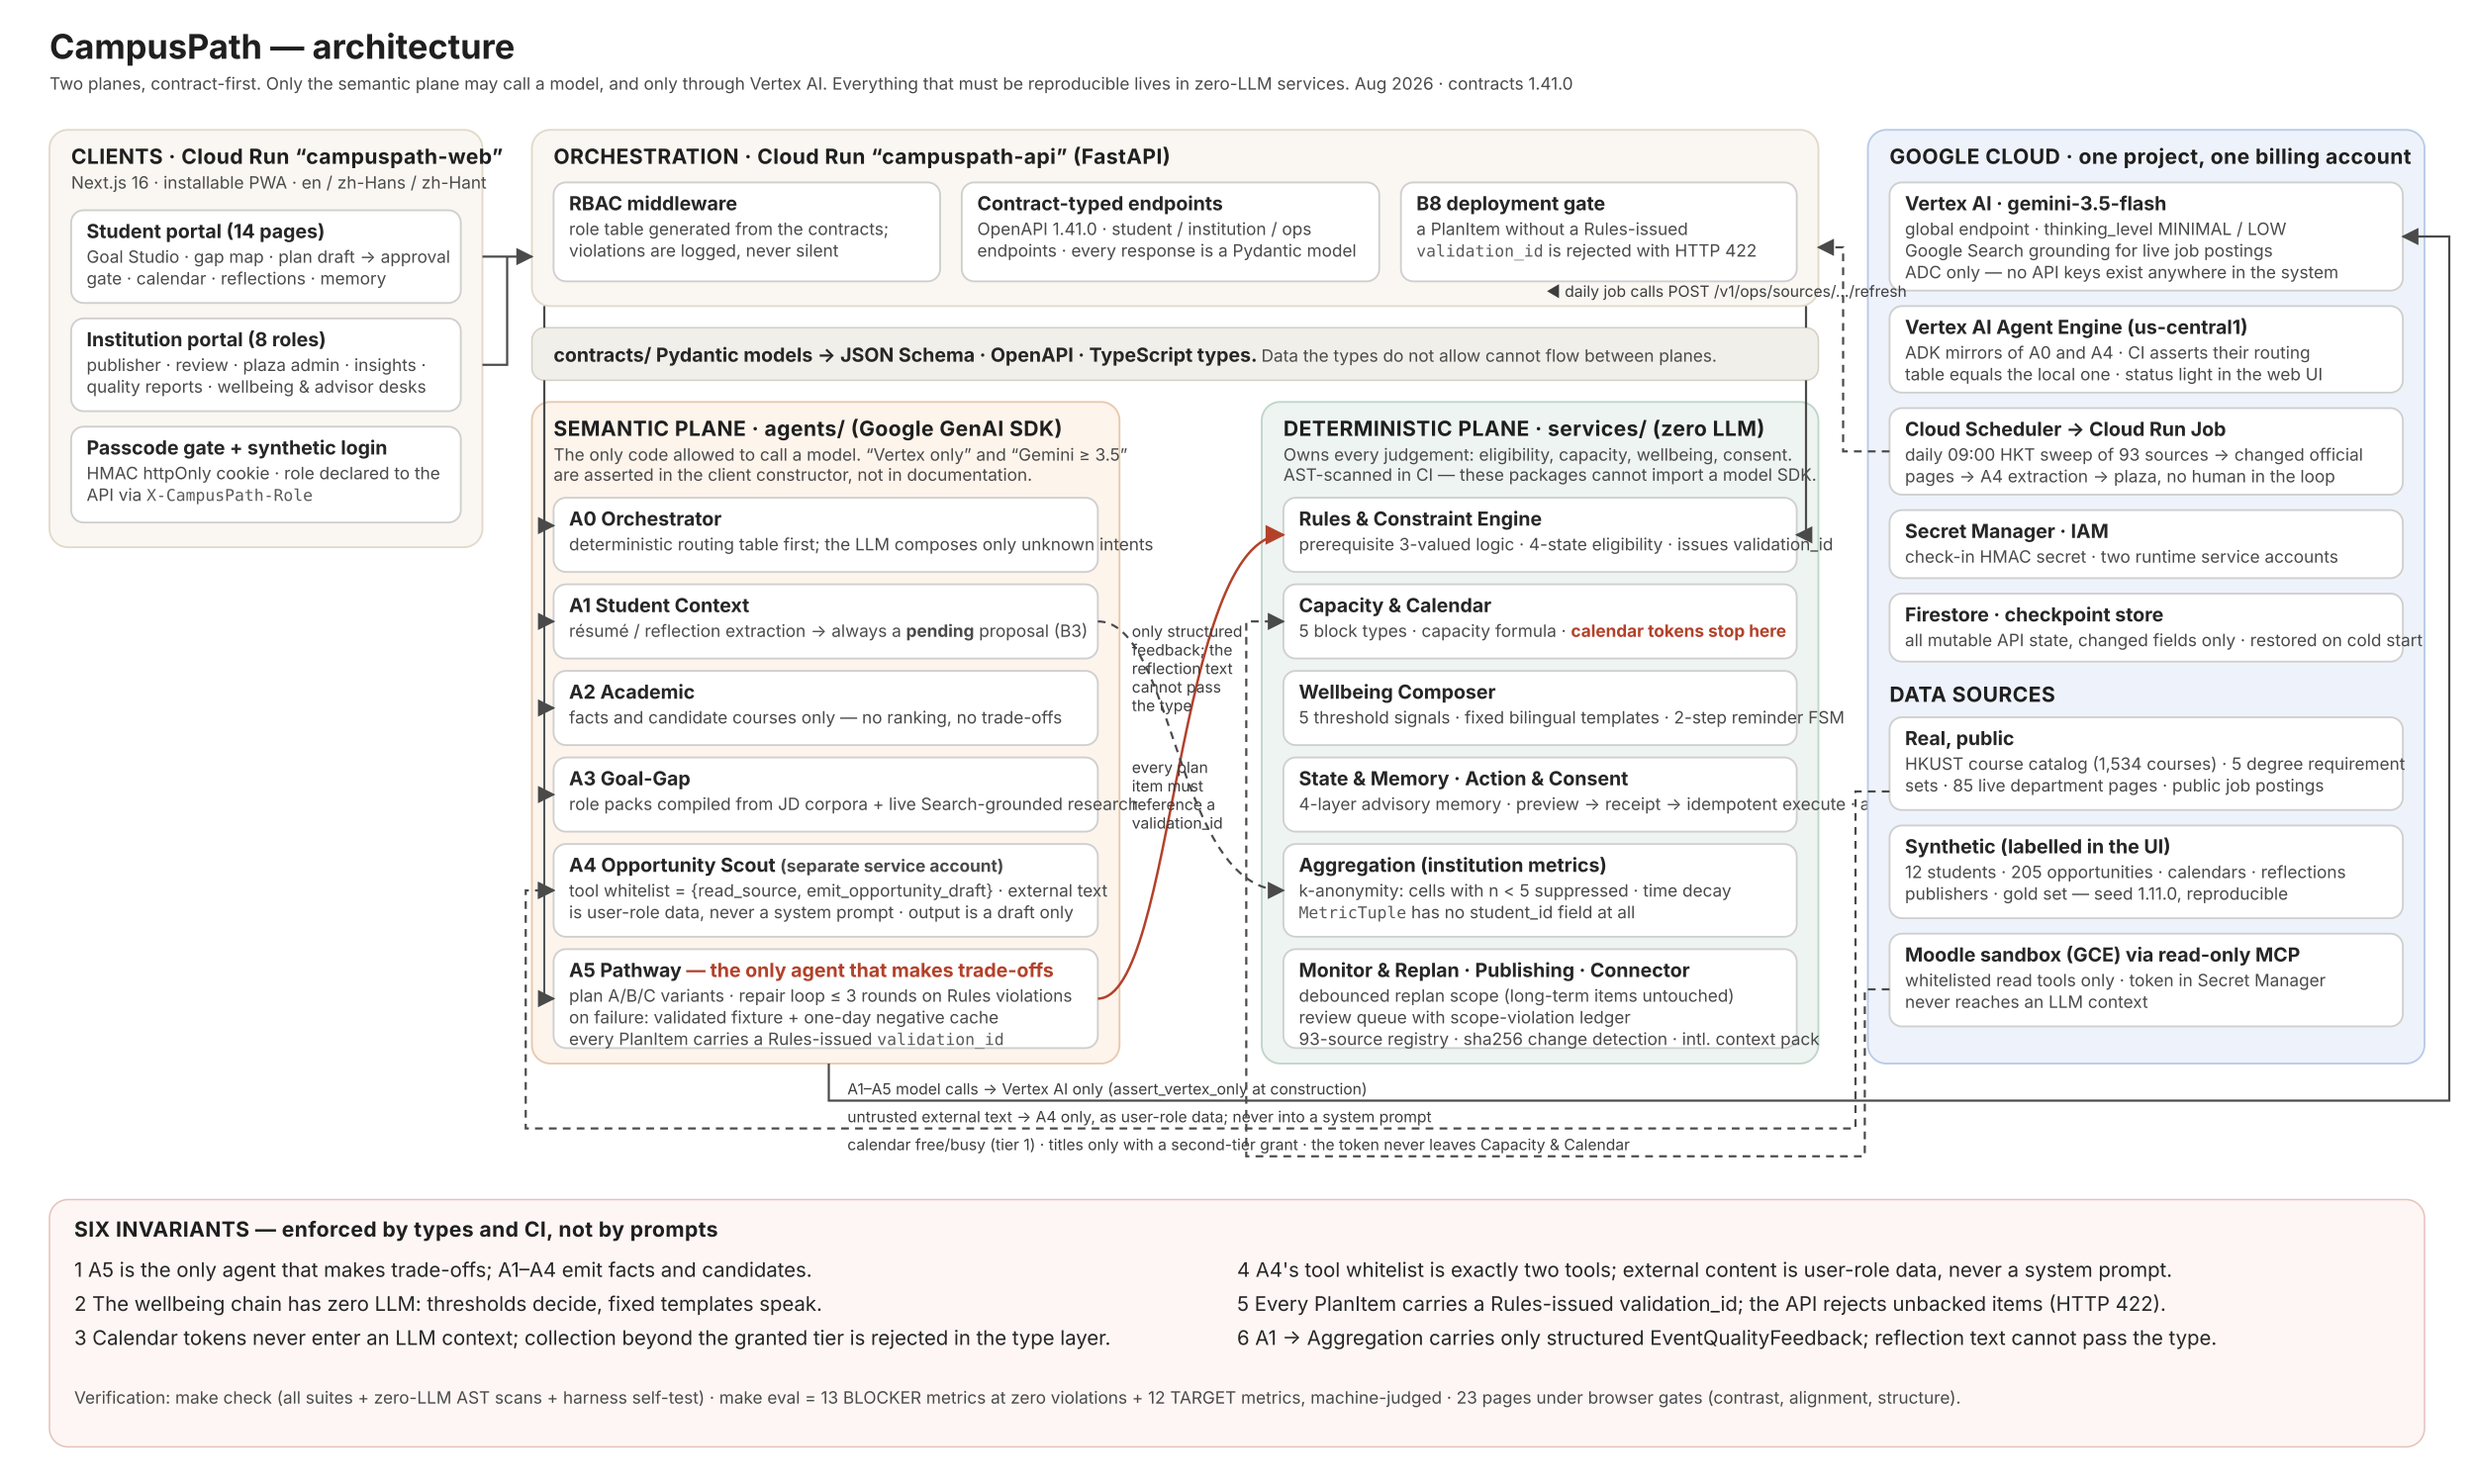
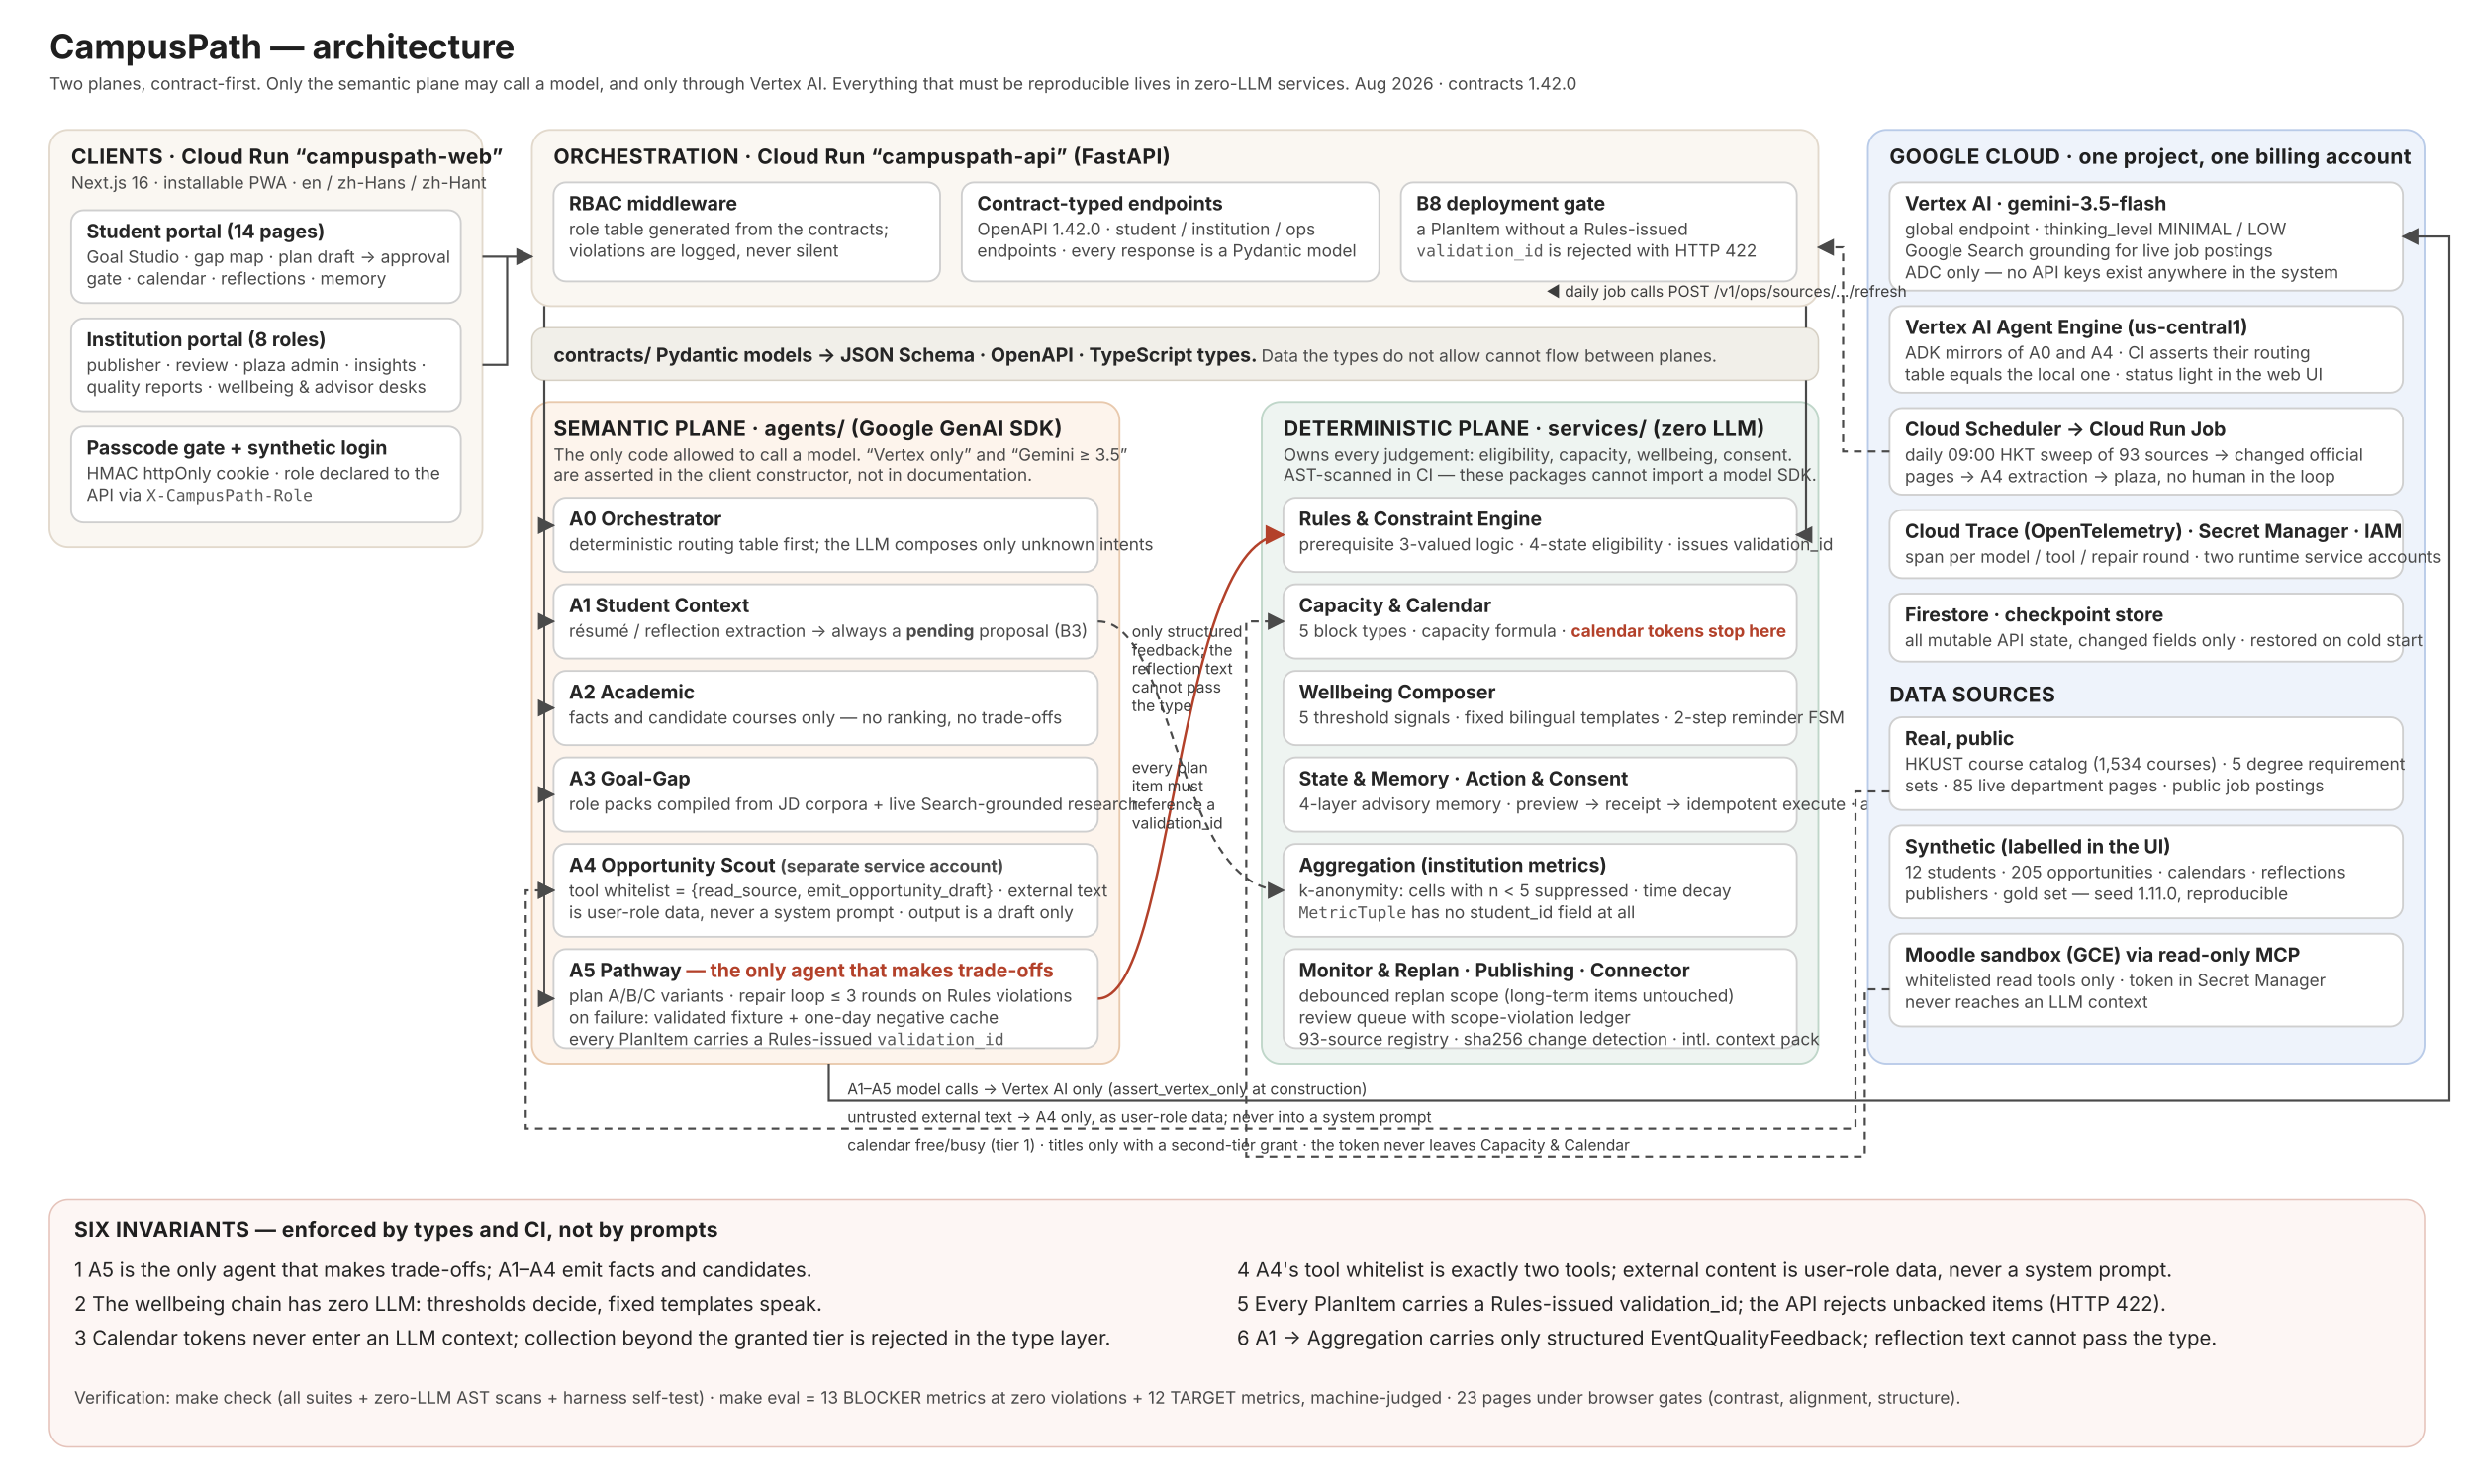
<svg xmlns="http://www.w3.org/2000/svg" width="1600" height="960" viewBox="0 0 1600 960" font-family="Inter, 'Helvetica Neue', Helvetica, Arial, sans-serif">
  <defs>
    <marker id="arrow" viewBox="0 0 10 10" refX="9" refY="5" markerWidth="8" markerHeight="8" orient="auto-start-reverse">
      <path d="M 0 0 L 10 5 L 0 10 z" fill="#4a4a4a" />
    </marker>
    <marker id="arrow-red" viewBox="0 0 10 10" refX="9" refY="5" markerWidth="8" markerHeight="8" orient="auto-start-reverse">
      <path d="M 0 0 L 10 5 L 0 10 z" fill="#b3412a" />
    </marker>
    <style>
      .t  { font-size: 13px; fill: #262626; }
      .ts { font-size: 11px; fill: #4a4a4a; }
      .tm { font-size: 10.5px; fill: #5a5a5a; font-family: 'SF Mono', Menlo, Consolas, monospace; }
      .h1 { font-size: 22px; font-weight: 700; fill: #1f1f1f; }
      .h2 { font-size: 13.5px; font-weight: 700; fill: #1f1f1f; letter-spacing: .02em; }
      .h3 { font-size: 12.5px; font-weight: 700; fill: #262626; }
      .box { fill: #ffffff; stroke: #cfcfcf; stroke-width: 1.2; rx: 8; }
      .zone { fill: #faf7f2; stroke: #e2d9cc; stroke-width: 1.2; rx: 12; }
      .zone-sem { fill: #fdf4ec; stroke: #e8c9ad; }
      .zone-det { fill: #eef4f1; stroke: #bfd6c9; }
      .zone-gcp { fill: #eef3fb; stroke: #b9cbe8; }
      .edge { stroke: #4a4a4a; stroke-width: 1.4; fill: none; marker-end: url(#arrow); }
      .edge-dash { stroke: #4a4a4a; stroke-width: 1.4; fill: none; stroke-dasharray: 5 4; marker-end: url(#arrow); }
      .edge-red { stroke: #b3412a; stroke-width: 1.6; fill: none; marker-end: url(#arrow-red); }
      .lbl { font-size: 10px; fill: #3d3d3d; }
      .red { fill: #b3412a; font-weight: 700; }
    </style>
  </defs>
  <rect width="1600" height="960" fill="#ffffff" />
  <text x="32" y="38" class="h1">CampusPath — architecture</text>
-   <text x="32" y="58" class="ts">Two planes, contract-first. Only the semantic plane may call a model, and only through Vertex AI. Everything that must be reproducible lives in zero-LLM services. Aug 2026 · contracts 1.41.0</text>
+   <text x="32" y="58" class="ts">Two planes, contract-first. Only the semantic plane may call a model, and only through Vertex AI. Everything that must be reproducible lives in zero-LLM services. Aug 2026 · contracts 1.42.0</text>
  <rect x="32" y="84" width="280" height="270" class="zone" />
  <text x="46" y="106" class="h2">CLIENTS · Cloud Run “campuspath-web”</text>
  <text x="46" y="122" class="ts">Next.js 16 · installable PWA · en / zh-Hans / zh-Hant</text>
  <rect x="46" y="136" width="252" height="60" class="box" />
  <text x="56" y="154" class="h3">Student portal (14 pages)</text>
  <text x="56" y="170" class="ts">Goal Studio · gap map · plan draft → approval</text>
  <text x="56" y="184" class="ts">gate · calendar · reflections · memory</text>
  <rect x="46" y="206" width="252" height="60" class="box" />
  <text x="56" y="224" class="h3">Institution portal (8 roles)</text>
  <text x="56" y="240" class="ts">publisher · review · plaza admin · insights ·</text>
  <text x="56" y="254" class="ts">quality reports · wellbeing &amp; advisor desks</text>
  <rect x="46" y="276" width="252" height="62" class="box" />
  <text x="56" y="294" class="h3">Passcode gate + synthetic login</text>
  <text x="56" y="310" class="ts">HMAC httpOnly cookie · role declared to the</text>
  <text x="56" y="324" class="ts">API via <tspan class="tm">X-CampusPath-Role</tspan>
  </text>
  <rect x="344" y="84" width="832" height="114" class="zone" />
  <text x="358" y="106" class="h2">ORCHESTRATION · Cloud Run “campuspath-api” (FastAPI)</text>
  <rect x="358" y="118" width="250" height="64" class="box" />
  <text x="368" y="136" class="h3">RBAC middleware</text>
  <text x="368" y="152" class="ts">role table generated from the contracts;</text>
  <text x="368" y="166" class="ts">violations are logged, never silent</text>
  <rect x="622" y="118" width="270" height="64" class="box" />
  <text x="632" y="136" class="h3">Contract-typed endpoints</text>
-   <text x="632" y="152" class="ts">OpenAPI 1.41.0 · student / institution / ops</text>
+   <text x="632" y="152" class="ts">OpenAPI 1.42.0 · student / institution / ops</text>
  <text x="632" y="166" class="ts">endpoints · every response is a Pydantic model</text>
  <rect x="906" y="118" width="256" height="64" class="box" stroke="#b3412a" />
  <text x="916" y="136" class="h3">B8 deployment gate</text>
  <text x="916" y="152" class="ts">a PlanItem without a Rules-issued</text>
  <text x="916" y="166" class="ts">
    <tspan class="tm">validation_id</tspan> is rejected with HTTP 422</text>
  <rect x="344" y="212" width="832" height="34" rx="8" fill="#f1efe9" stroke="#d6d0c4" />
  <text x="358" y="234" class="h3">contracts/  Pydantic models → JSON Schema · OpenAPI · TypeScript types.  <tspan class="ts" font-weight="400">Data the types do not allow cannot flow between planes.</tspan>
  </text>
  <rect x="344" y="260" width="380" height="428" class="zone zone-sem" />
  <text x="358" y="282" class="h2">SEMANTIC PLANE · agents/ (Google GenAI SDK)</text>
  <text x="358" y="298" class="ts">The only code allowed to call a model. “Vertex only” and “Gemini ≥ 3.5”</text>
  <text x="358" y="311" class="ts">are asserted in the client constructor, not in documentation.</text>
  <rect x="358" y="322" width="352" height="48" class="box" />
  <text x="368" y="340" class="h3">A0 Orchestrator</text>
  <text x="368" y="356" class="ts">deterministic routing table first; the LLM composes only unknown intents</text>
  <rect x="358" y="378" width="352" height="48" class="box" />
  <text x="368" y="396" class="h3">A1 Student Context</text>
  <text x="368" y="412" class="ts">résumé / reflection extraction → always a <tspan font-weight="700">pending</tspan> proposal (B3)</text>
  <rect x="358" y="434" width="352" height="48" class="box" />
  <text x="368" y="452" class="h3">A2 Academic</text>
  <text x="368" y="468" class="ts">facts and candidate courses only — no ranking, no trade-offs</text>
  <rect x="358" y="490" width="352" height="48" class="box" />
  <text x="368" y="508" class="h3">A3 Goal-Gap</text>
  <text x="368" y="524" class="ts">role packs compiled from JD corpora + live Search-grounded research</text>
  <rect x="358" y="546" width="352" height="60" class="box" stroke="#b3412a" />
  <text x="368" y="564" class="h3">A4 Opportunity Scout <tspan class="ts">(separate service account)</tspan>
  </text>
  <text x="368" y="580" class="ts">tool whitelist = {read_source, emit_opportunity_draft} · external text</text>
  <text x="368" y="594" class="ts">is user-role data, never a system prompt · output is a draft only</text>
  <rect x="358" y="614" width="352" height="64" class="box" stroke="#b3412a" />
  <text x="368" y="632" class="h3">A5 Pathway <tspan class="red">— the only agent that makes trade-offs</tspan>
  </text>
  <text x="368" y="648" class="ts">plan A/B/C variants · repair loop ≤ 3 rounds on Rules violations</text>
  <text x="368" y="662" class="ts">on failure: validated fixture + one-day negative cache</text>
  <text x="368" y="676" class="ts">every PlanItem carries a Rules-issued <tspan class="tm">validation_id</tspan>
  </text>
  <rect x="816" y="260" width="360" height="428" class="zone zone-det" />
  <text x="830" y="282" class="h2">DETERMINISTIC PLANE · services/ (zero LLM)</text>
  <text x="830" y="298" class="ts">Owns every judgement: eligibility, capacity, wellbeing, consent.</text>
  <text x="830" y="311" class="ts">AST-scanned in CI — these packages cannot import a model SDK.</text>
  <rect x="830" y="322" width="332" height="48" class="box" stroke="#b3412a" />
  <text x="840" y="340" class="h3">Rules &amp; Constraint Engine</text>
  <text x="840" y="356" class="ts">prerequisite 3-valued logic · 4-state eligibility · issues validation_id</text>
  <rect x="830" y="378" width="332" height="48" class="box" stroke="#b3412a" />
  <text x="840" y="396" class="h3">Capacity &amp; Calendar</text>
  <text x="840" y="412" class="ts">5 block types · capacity formula · <tspan class="red">calendar tokens stop here</tspan>
  </text>
  <rect x="830" y="434" width="332" height="48" class="box" />
  <text x="840" y="452" class="h3">Wellbeing Composer</text>
  <text x="840" y="468" class="ts">5 threshold signals · fixed bilingual templates · 2-step reminder FSM</text>
  <rect x="830" y="490" width="332" height="48" class="box" />
  <text x="840" y="508" class="h3">State &amp; Memory · Action &amp; Consent</text>
  <text x="840" y="524" class="ts">4-layer advisory memory · preview → receipt → idempotent execute · audit</text>
  <rect x="830" y="546" width="332" height="60" class="box" stroke="#b3412a" />
  <text x="840" y="564" class="h3">Aggregation (institution metrics)</text>
  <text x="840" y="580" class="ts">k-anonymity: cells with n &lt; 5 suppressed · time decay</text>
  <text x="840" y="594" class="ts">
    <tspan class="tm">MetricTuple</tspan> has no student_id field at all</text>
  <rect x="830" y="614" width="332" height="64" class="box" />
  <text x="840" y="632" class="h3">Monitor &amp; Replan · Publishing · Connector</text>
  <text x="840" y="648" class="ts">debounced replan scope (long-term items untouched)</text>
  <text x="840" y="662" class="ts">review queue with scope-violation ledger</text>
  <text x="840" y="676" class="ts">93-source registry · sha256 change detection · intl. context pack</text>
  <rect x="1208" y="84" width="360" height="604" class="zone zone-gcp" />
  <text x="1222" y="106" class="h2">GOOGLE CLOUD · one project, one billing account</text>
  <rect x="1222" y="118" width="332" height="70" class="box" stroke="#3b6fc9" />
  <text x="1232" y="136" class="h3">Vertex AI · gemini-3.5-flash</text>
  <text x="1232" y="152" class="ts">global endpoint · thinking_level MINIMAL / LOW</text>
  <text x="1232" y="166" class="ts">Google Search grounding for live job postings</text>
  <text x="1232" y="180" class="ts">ADC only — no API keys exist anywhere in the system</text>
  <rect x="1222" y="198" width="332" height="56" class="box" stroke="#3b6fc9" />
  <text x="1232" y="216" class="h3">Vertex AI Agent Engine (us-central1)</text>
  <text x="1232" y="232" class="ts">ADK mirrors of A0 and A4 · CI asserts their routing</text>
  <text x="1232" y="246" class="ts">table equals the local one · status light in the web UI</text>
  <rect x="1222" y="264" width="332" height="56" class="box" stroke="#3b6fc9" />
  <text x="1232" y="282" class="h3">Cloud Scheduler → Cloud Run Job</text>
  <text x="1232" y="298" class="ts">daily 09:00 HKT sweep of 93 sources → changed official</text>
  <text x="1232" y="312" class="ts">pages → A4 extraction → plaza, no human in the loop</text>
  <rect x="1222" y="330" width="332" height="44" class="box" stroke="#3b6fc9" />
-   <text x="1232" y="348" class="h3">Secret Manager · IAM</text>
-   <text x="1232" y="364" class="ts">check-in HMAC secret · two runtime service accounts</text>
+   <text x="1232" y="348" class="h3">Cloud Trace (OpenTelemetry) · Secret Manager · IAM</text>
+   <text x="1232" y="364" class="ts">span per model / tool / repair round · two runtime service accounts</text>
  <rect x="1222" y="384" width="332" height="44" class="box" stroke="#3b6fc9" />
  <text x="1232" y="402" class="h3">Firestore · checkpoint store</text>
  <text x="1232" y="418" class="ts">all mutable API state, changed fields only · restored on cold start</text>
  <text x="1222" y="454" class="h2">DATA SOURCES</text>
  <rect x="1222" y="464" width="332" height="60" class="box" />
  <text x="1232" y="482" class="h3">Real, public</text>
  <text x="1232" y="498" class="ts">HKUST course catalog (1,534 courses) · 5 degree requirement</text>
  <text x="1232" y="512" class="ts">sets · 85 live department pages · public job postings</text>
  <rect x="1222" y="534" width="332" height="60" class="box" />
  <text x="1232" y="552" class="h3">Synthetic (labelled in the UI)</text>
  <text x="1232" y="568" class="ts">12 students · 205 opportunities · calendars · reflections</text>
  <text x="1232" y="582" class="ts">publishers · gold set — seed 1.11.0, reproducible</text>
  <rect x="1222" y="604" width="332" height="60" class="box" />
  <text x="1232" y="622" class="h3">Moodle sandbox (GCE) via read-only MCP</text>
  <text x="1232" y="638" class="ts">whitelisted read tools only · token in Secret Manager</text>
  <text x="1232" y="652" class="ts">never reaches an LLM context</text>
  <path d="M 312 166 L 344 166" class="edge" />
  <path d="M 312 236 L 328 236 L 328 166" stroke="#4a4a4a" stroke-width="1.4" fill="none" />
  <path d="M 352 198 L 352 212" stroke="#4a4a4a" stroke-width="1.4" fill="none" />
  <path d="M 352 246 L 352 340 L 358 340" class="edge" />
  <path d="M 352 340 L 352 646" stroke="#4a4a4a" stroke-width="1.2" fill="none" />
  <path d="M 352 402 L 358 402" class="edge" />
  <path d="M 352 458 L 358 458" class="edge" />
  <path d="M 352 514 L 358 514" class="edge" />
  <path d="M 352 576 L 358 576" class="edge" />
  <path d="M 352 646 L 358 646" class="edge" />
  <path d="M 1168 198 L 1168 212" stroke="#4a4a4a" stroke-width="1.4" fill="none" />
  <path d="M 1168 246 L 1168 346 L 1162 346" class="edge" />
  <path d="M 710 646 C 760 646, 760 346, 830 346" class="edge-red" />
  <text x="732" y="500" class="lbl" fill="#b3412a">every plan</text>
  <text x="732" y="512" class="lbl" fill="#b3412a">item must</text>
  <text x="732" y="524" class="lbl" fill="#b3412a">reference a</text>
  <text x="732" y="536" class="lbl" fill="#b3412a">validation_id</text>
  <path d="M 710 402 C 760 402, 760 576, 830 576" class="edge-dash" />
  <text x="732" y="412" class="lbl">only structured</text>
  <text x="732" y="424" class="lbl">feedback; the</text>
  <text x="732" y="436" class="lbl">reflection text</text>
  <text x="732" y="448" class="lbl">cannot pass</text>
  <text x="732" y="460" class="lbl">the type</text>
  <path d="M 1222 292 L 1192 292 L 1192 160 L 1176 160" class="edge-dash" />
  <text x="1000" y="192" class="lbl">◀ daily job calls POST /v1/ops/sources/…/refresh</text>
  <path d="M 536 688 L 536 712 L 1584 712 L 1584 153 L 1554 153" class="edge" />
  <text x="548" y="708" class="lbl">A1–A5 model calls → Vertex AI only (assert_vertex_only at construction)</text>
  <path d="M 1222 512 L 1200 512 L 1200 730 L 340 730 L 340 576 L 358 576" class="edge-dash" stroke="#b3412a" marker-end="url(#arrow-red)" />
  <text x="548" y="726" class="lbl" fill="#b3412a">untrusted external text → A4 only, as user-role data; never into a system prompt</text>
  <path d="M 1222 640 L 1206 640 L 1206 748 L 806 748 L 806 402 L 830 402" class="edge-dash" />
  <text x="548" y="744" class="lbl">calendar free/busy (tier 1) · titles only with a second-tier grant · the token never leaves Capacity &amp; Calendar</text>
  <rect x="32" y="776" width="1536" height="160" rx="12" fill="#fdf6f4" stroke="#e5c3ba" />
  <text x="48" y="800" class="h2" fill="#b3412a">SIX INVARIANTS — enforced by types and CI, not by prompts</text>
  <text x="48" y="826" class="t">1  A5 is the only agent that makes trade-offs; A1–A4 emit facts and candidates.</text>
  <text x="48" y="848" class="t">2  The wellbeing chain has zero LLM: thresholds decide, fixed templates speak.</text>
  <text x="48" y="870" class="t">3  Calendar tokens never enter an LLM context; collection beyond the granted tier is rejected in the type layer.</text>
  <text x="800" y="826" class="t">4  A4's tool whitelist is exactly two tools; external content is user-role data, never a system prompt.</text>
  <text x="800" y="848" class="t">5  Every PlanItem carries a Rules-issued validation_id; the API rejects unbacked items (HTTP 422).</text>
  <text x="800" y="870" class="t">6  A1 → Aggregation carries only structured EventQualityFeedback; reflection text cannot pass the type.</text>
  <text x="48" y="908" class="ts">Verification: make check (all suites + zero-LLM AST scans + harness self-test) · make eval = 13 BLOCKER metrics at zero violations + 12 TARGET metrics, machine-judged · 23 pages under browser gates (contrast, alignment, structure).</text>
</svg>
